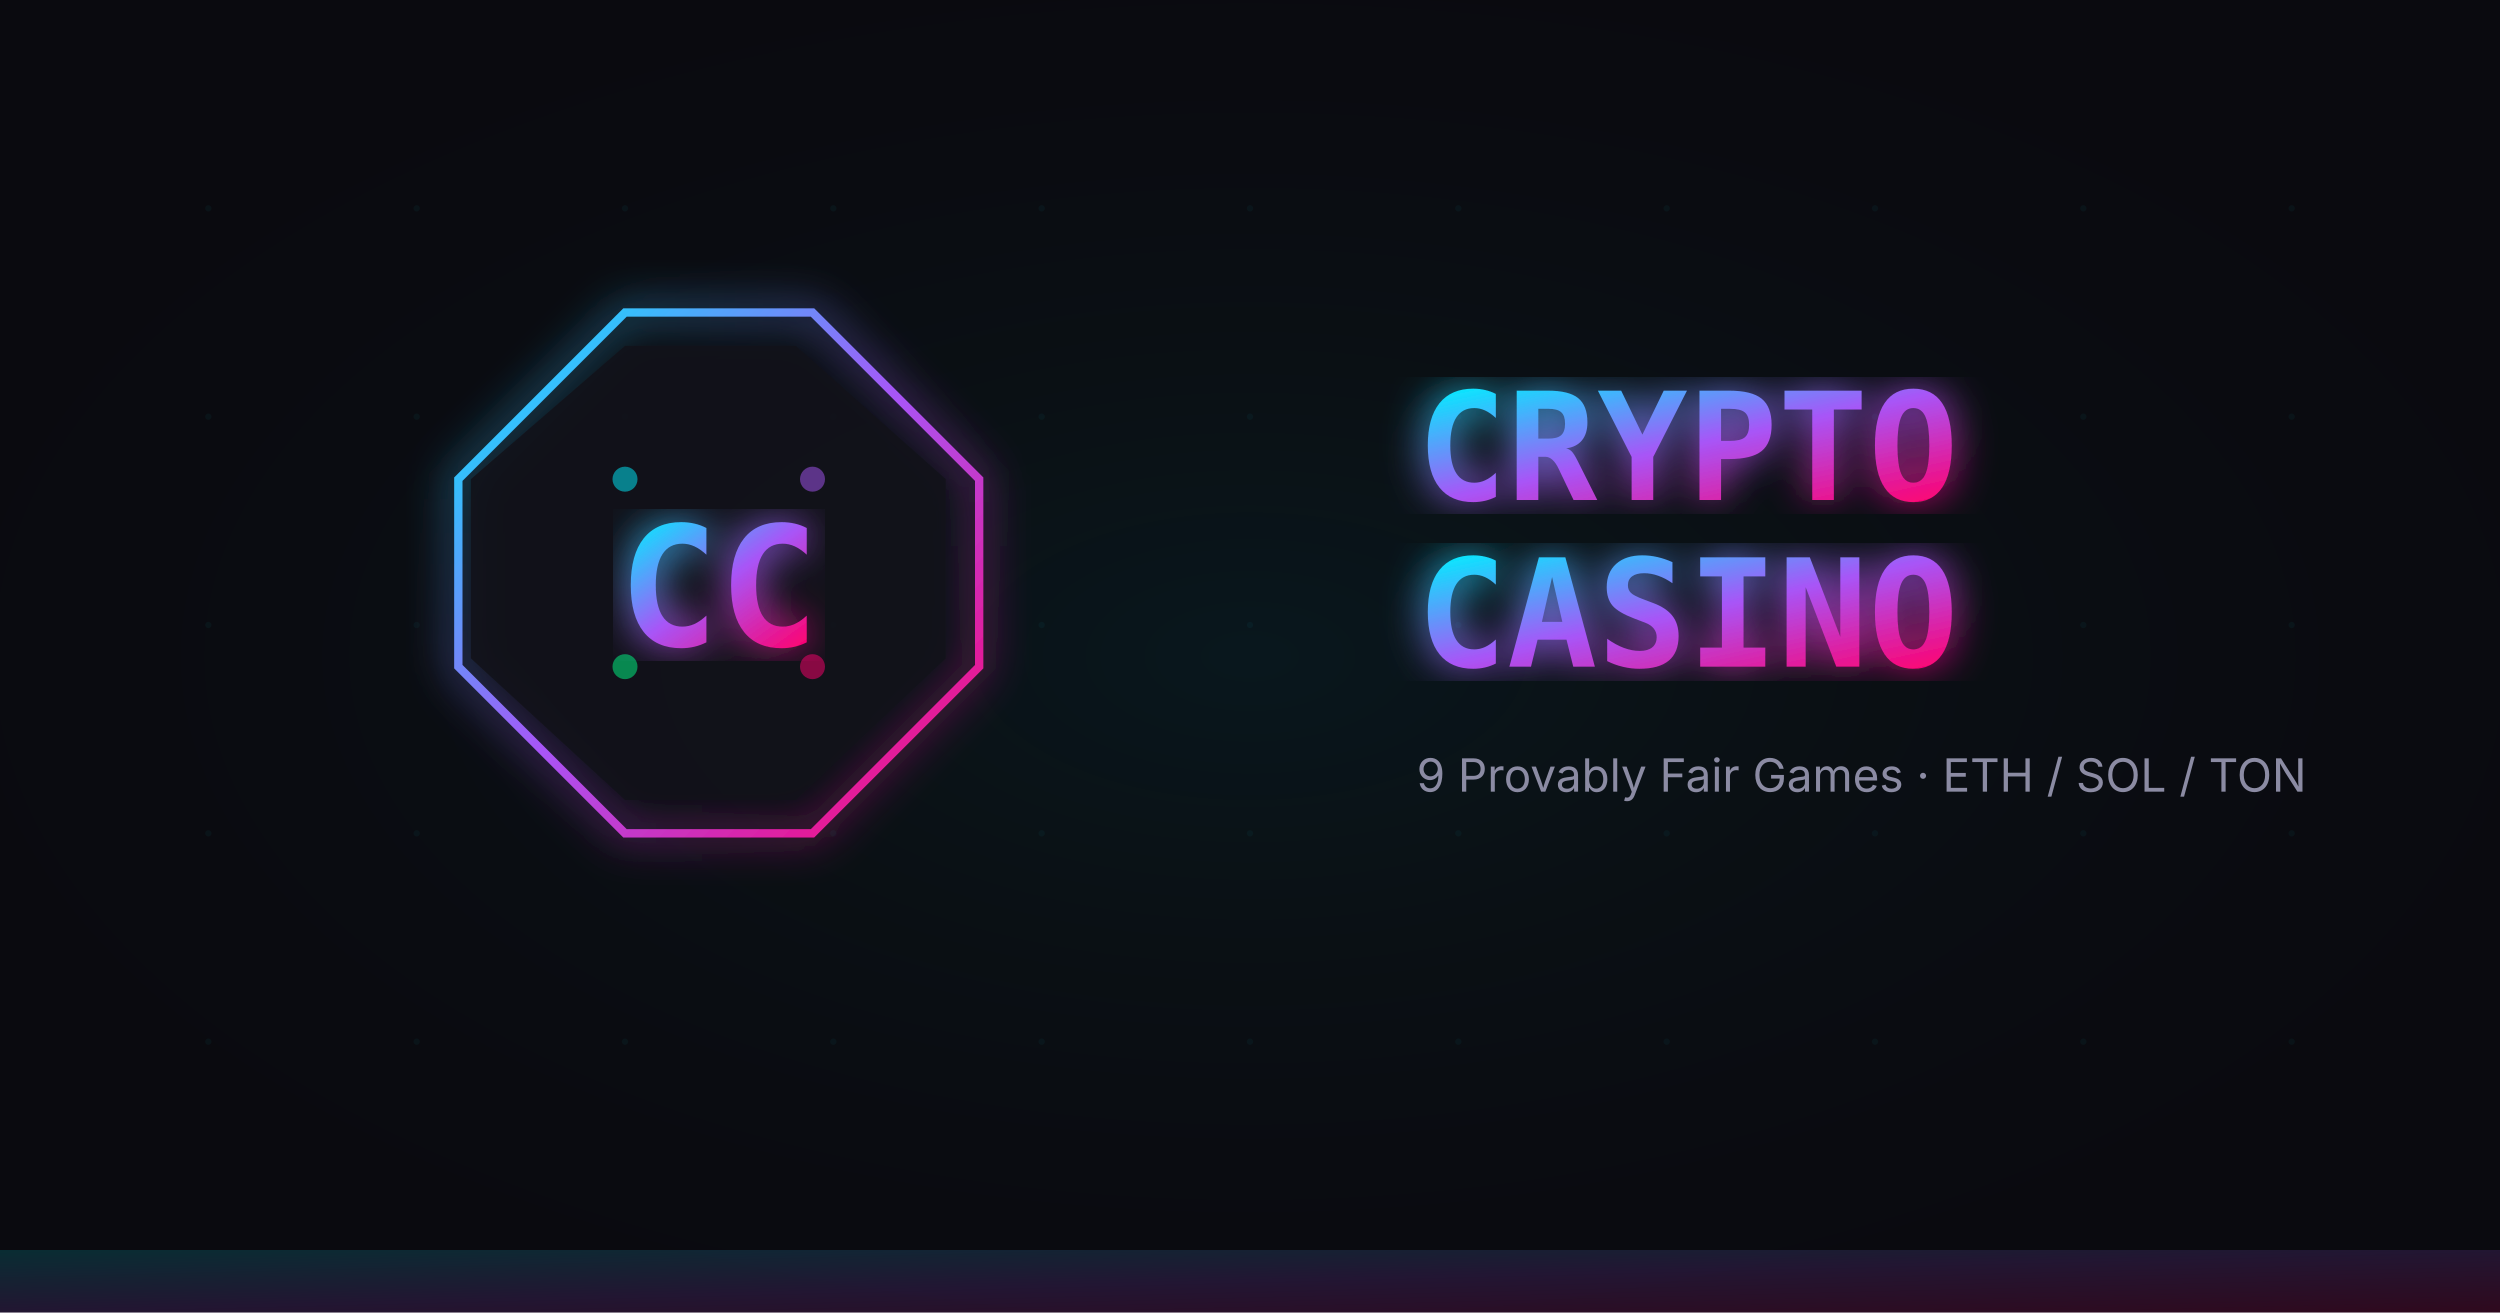
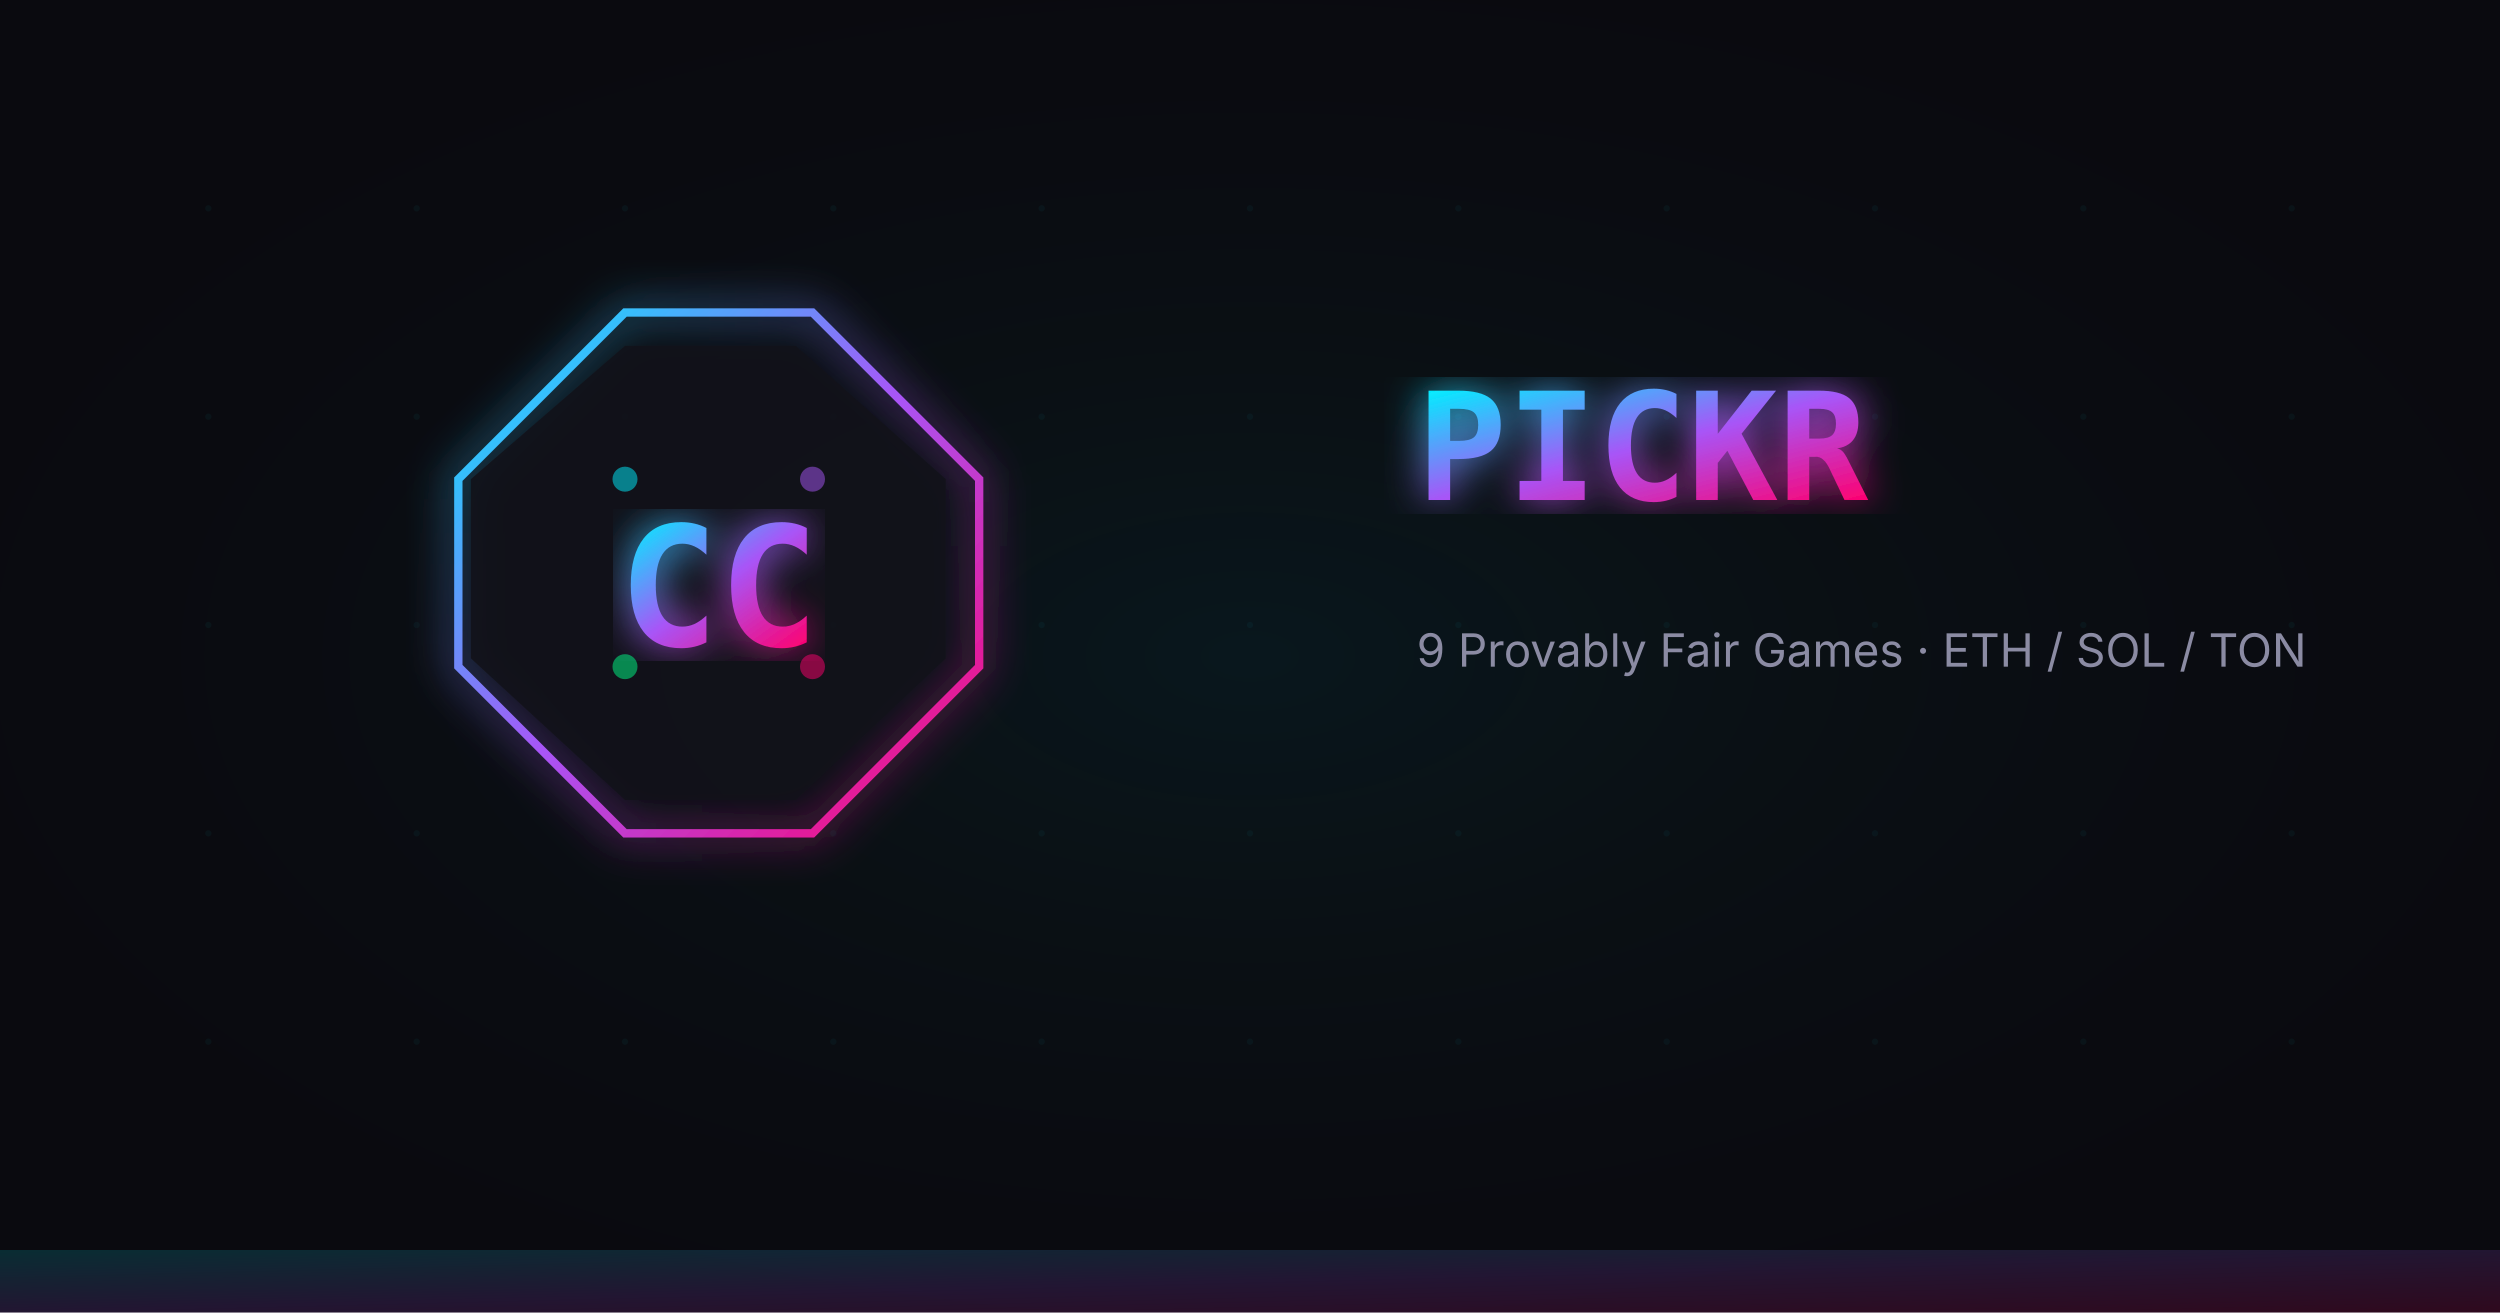
<svg xmlns="http://www.w3.org/2000/svg" viewBox="0 0 1200 630" width="1200" height="630">
  <defs>
    <filter id="g">
      <feGaussianBlur stdDeviation="10" result="b" />
      <feMerge>
        <feMergeNode in="b" />
        <feMergeNode in="SourceGraphic" />
      </feMerge>
    </filter>
    <linearGradient id="gr" x1="0%" y1="0%" x2="100%" y2="100%">
      <stop offset="0%" stop-color="#00F0FF" />
      <stop offset="50%" stop-color="#A855F7" />
      <stop offset="100%" stop-color="#FF006E" />
    </linearGradient>
    <radialGradient id="rg" cx="50%" cy="50%" r="60%">
      <stop offset="0%" stop-color="#00F0FF" stop-opacity="0.06" />
      <stop offset="100%" stop-color="#0A0A0F" stop-opacity="0" />
    </radialGradient>
  </defs>
  <rect width="1200" height="630" fill="#0A0A0F" />
  <rect width="1200" height="630" fill="url(#rg)" />
  <g opacity="0.04" fill="#00F0FF">
    <circle cx="100" cy="100" r="1.5" />
    <circle cx="200" cy="100" r="1.5" />
    <circle cx="300" cy="100" r="1.5" />
    <circle cx="400" cy="100" r="1.5" />
    <circle cx="500" cy="100" r="1.5" />
    <circle cx="600" cy="100" r="1.5" />
    <circle cx="700" cy="100" r="1.5" />
    <circle cx="800" cy="100" r="1.5" />
    <circle cx="900" cy="100" r="1.5" />
    <circle cx="1000" cy="100" r="1.5" />
    <circle cx="1100" cy="100" r="1.5" />
    <circle cx="100" cy="200" r="1.5" />
    <circle cx="200" cy="200" r="1.5" />
    <circle cx="300" cy="200" r="1.5" />
    <circle cx="400" cy="200" r="1.5" />
    <circle cx="500" cy="200" r="1.5" />
    <circle cx="600" cy="200" r="1.5" />
    <circle cx="700" cy="200" r="1.5" />
    <circle cx="800" cy="200" r="1.5" />
    <circle cx="900" cy="200" r="1.5" />
    <circle cx="1000" cy="200" r="1.5" />
    <circle cx="1100" cy="200" r="1.5" />
    <circle cx="100" cy="300" r="1.5" />
    <circle cx="200" cy="300" r="1.5" />
    <circle cx="300" cy="300" r="1.5" />
    <circle cx="400" cy="300" r="1.5" />
    <circle cx="500" cy="300" r="1.5" />
    <circle cx="600" cy="300" r="1.5" />
    <circle cx="700" cy="300" r="1.5" />
    <circle cx="800" cy="300" r="1.5" />
    <circle cx="900" cy="300" r="1.5" />
    <circle cx="1000" cy="300" r="1.5" />
    <circle cx="1100" cy="300" r="1.5" />
    <circle cx="100" cy="400" r="1.5" />
    <circle cx="200" cy="400" r="1.5" />
    <circle cx="300" cy="400" r="1.5" />
    <circle cx="400" cy="400" r="1.5" />
    <circle cx="500" cy="400" r="1.5" />
    <circle cx="600" cy="400" r="1.5" />
    <circle cx="700" cy="400" r="1.5" />
    <circle cx="800" cy="400" r="1.5" />
    <circle cx="900" cy="400" r="1.5" />
    <circle cx="1000" cy="400" r="1.5" />
    <circle cx="1100" cy="400" r="1.5" />
    <circle cx="100" cy="500" r="1.5" />
    <circle cx="200" cy="500" r="1.5" />
    <circle cx="300" cy="500" r="1.5" />
    <circle cx="400" cy="500" r="1.5" />
    <circle cx="500" cy="500" r="1.5" />
    <circle cx="600" cy="500" r="1.5" />
    <circle cx="700" cy="500" r="1.5" />
    <circle cx="800" cy="500" r="1.5" />
    <circle cx="900" cy="500" r="1.5" />
    <circle cx="1000" cy="500" r="1.5" />
    <circle cx="1100" cy="500" r="1.5" />
  </g>
  <g transform="translate(200,140)">
    <polygon points="100,10 190,10 270,90 270,180 190,260 100,260 20,180 20,90" fill="none" stroke="url(#gr)" stroke-width="4" filter="url(#g)" />
    <polygon points="100,26 182,26 254,90 254,176 182,244 100,244 26,176 26,90" fill="#12121A" opacity="0.9" />
    <text x="145" y="170" text-anchor="middle" font-family="'JetBrains Mono',monospace" font-size="80" font-weight="800" fill="url(#gr)" filter="url(#g)">CC</text>
    <circle cx="100" cy="90" r="6" fill="#00F0FF" opacity="0.5" />
    <circle cx="190" cy="90" r="6" fill="#A855F7" opacity="0.5" />
    <circle cx="190" cy="180" r="6" fill="#FF006E" opacity="0.5" />
    <circle cx="100" cy="180" r="6" fill="#00FF88" opacity="0.5" />
  </g>
-   <text x="680" y="240" font-family="'JetBrains Mono',monospace" font-size="72" font-weight="800" fill="url(#gr)" filter="url(#g)">CRYPTO</text>
-   <text x="680" y="320" font-family="'JetBrains Mono',monospace" font-size="72" font-weight="800" fill="url(#gr)" filter="url(#g)">CASINO</text>
-   <text x="680" y="380" font-family="'Inter',sans-serif" font-size="22" fill="#8B8BA3">9 Provably Fair Games  ·  ETH / SOL / TON</text>
+   <text x="680" y="240" font-family="'JetBrains Mono',monospace" font-size="72" font-weight="800" fill="url(#gr)" filter="url(#g)">PICKR</text>
+   <text x="680" y="320" font-family="'Inter',sans-serif" font-size="22" fill="#8B8BA3">9 Provably Fair Games  ·  ETH / SOL / TON</text>
  <rect x="0" y="600" width="1200" height="30" fill="url(#gr)" opacity="0.15" />
</svg>
